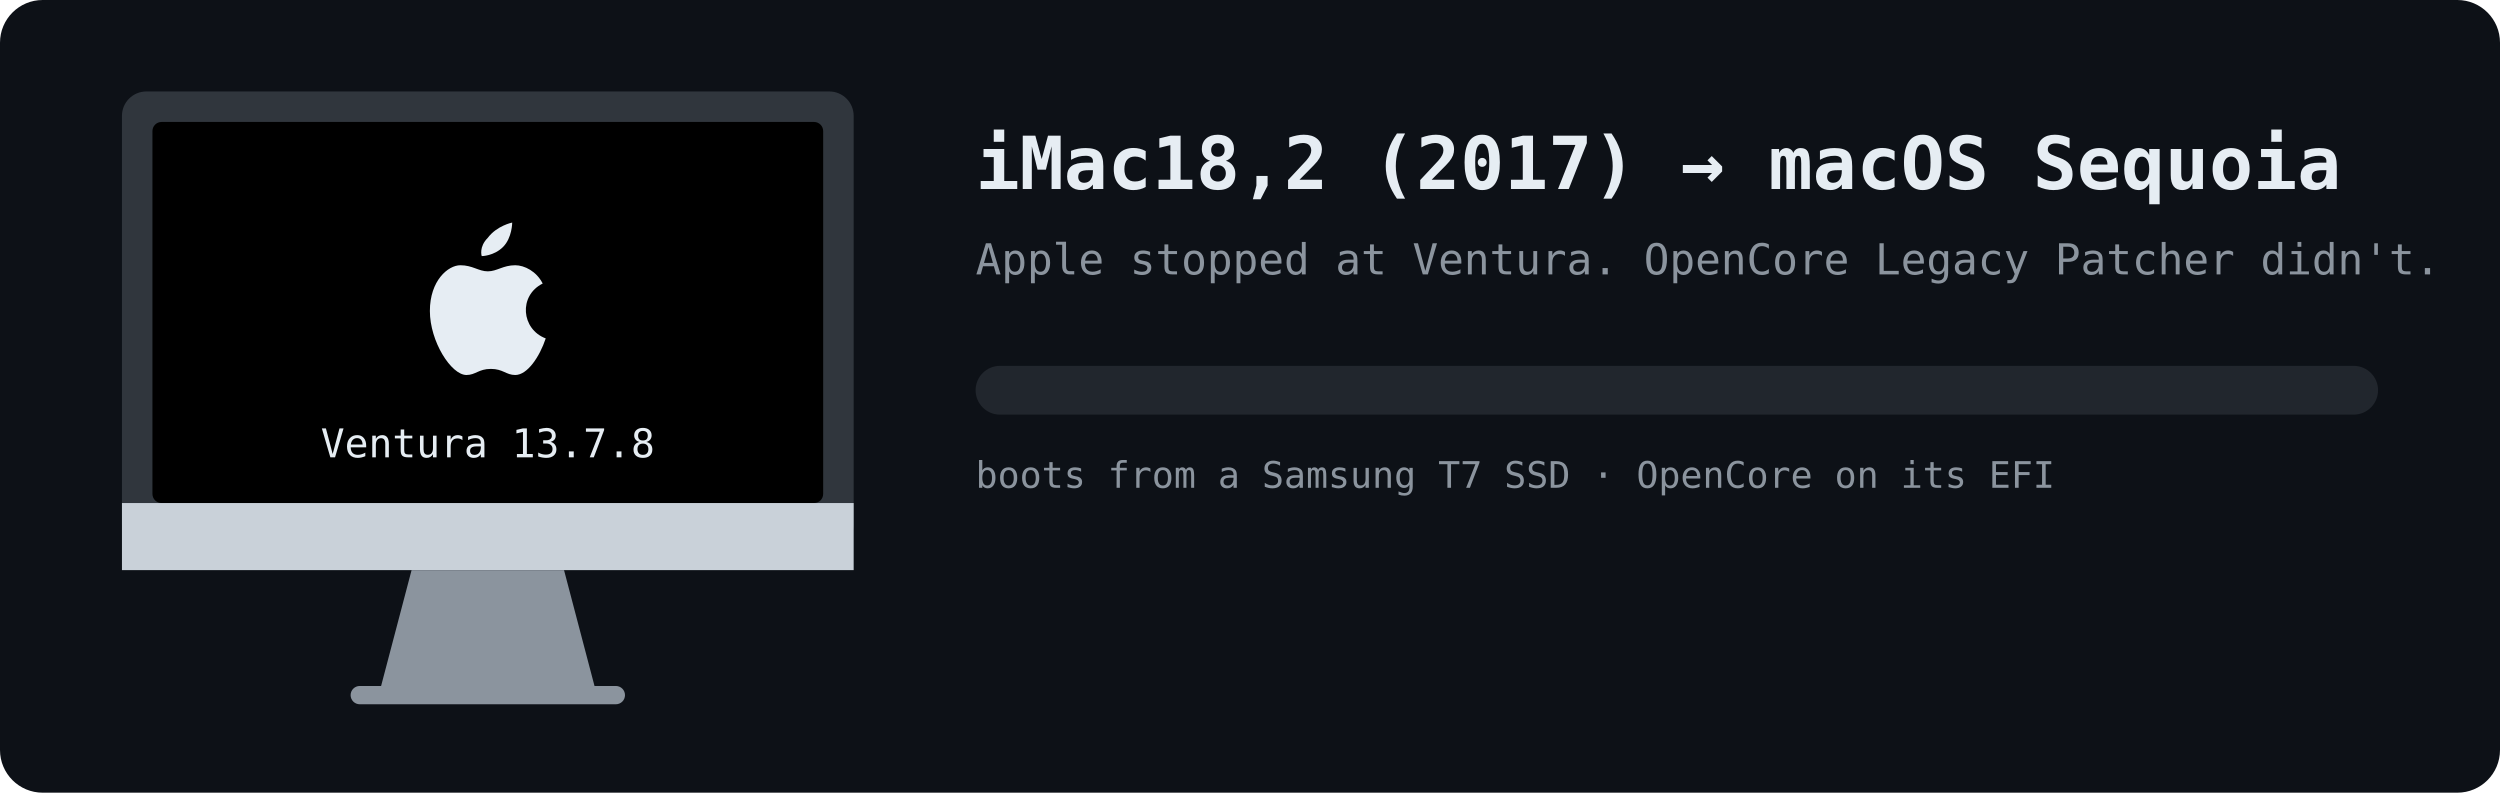
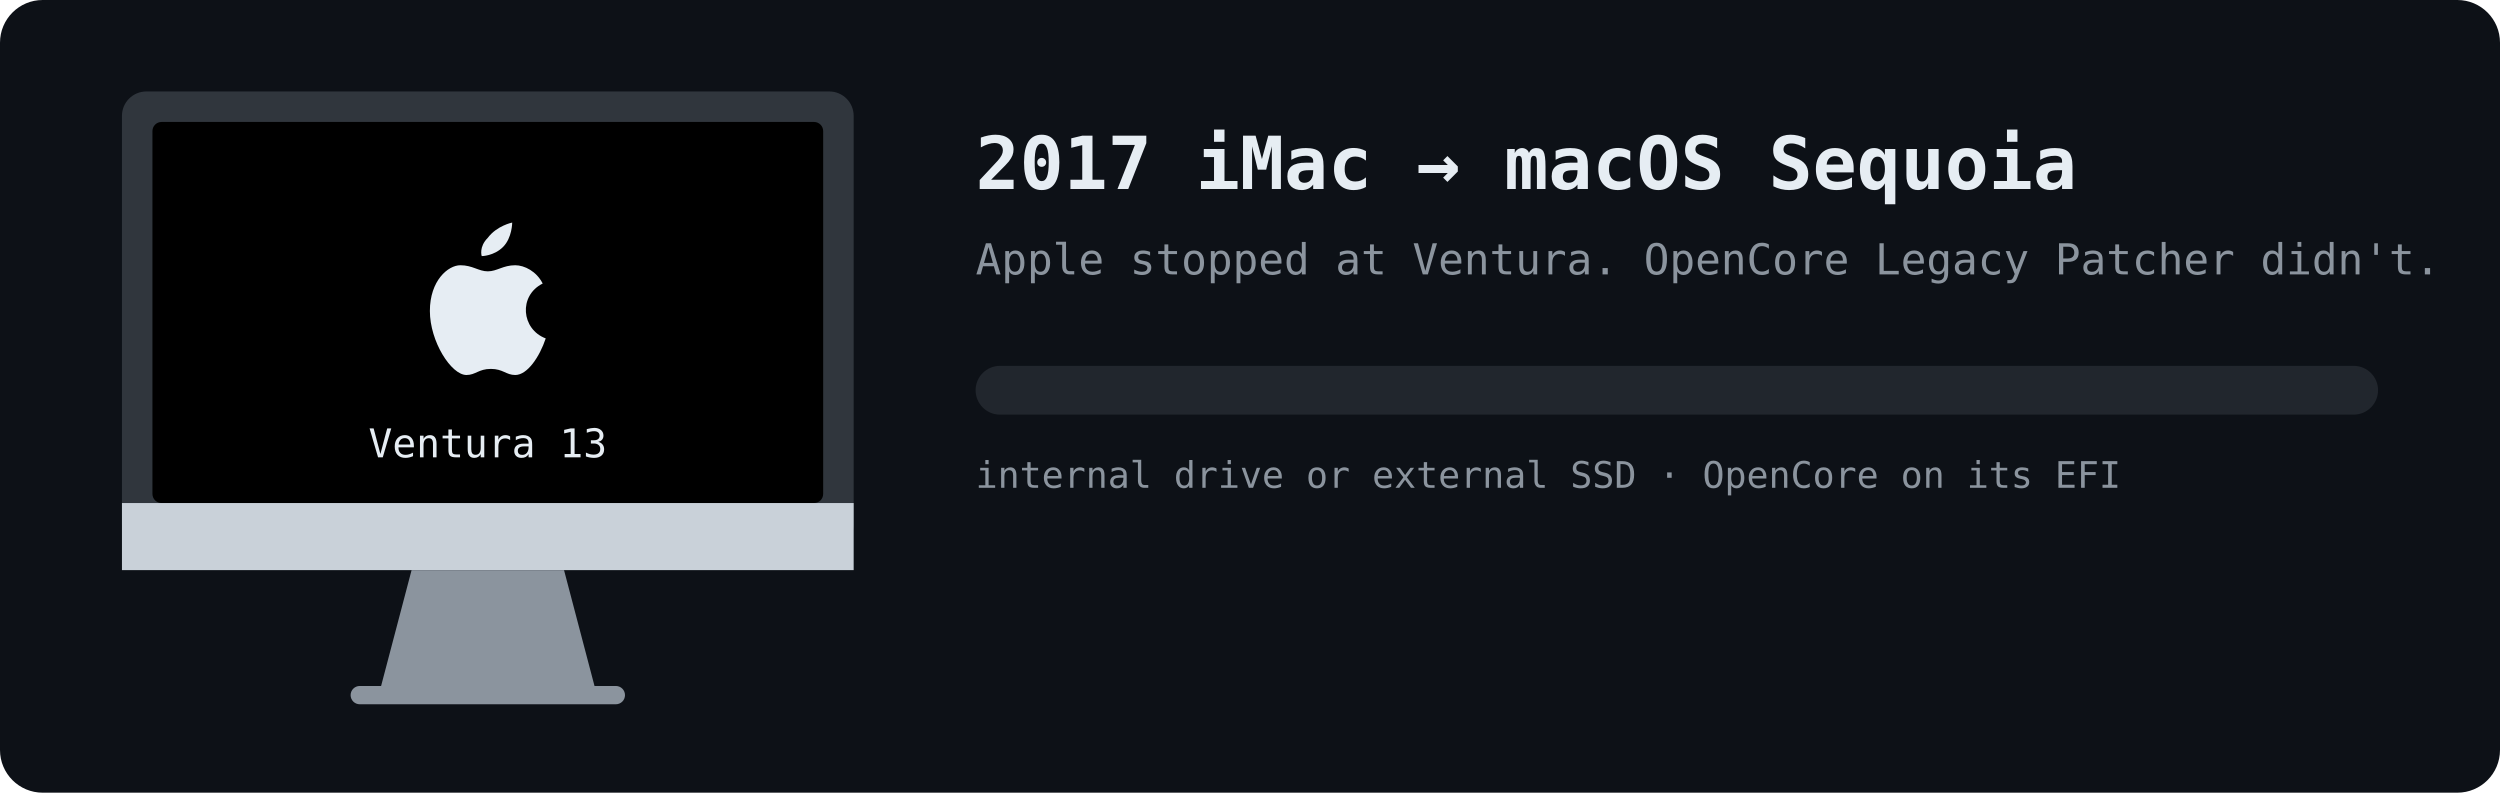
- <svg xmlns="http://www.w3.org/2000/svg" viewBox="0 0 820 260" width="820" height="260" role="img" aria-label="2017 iMac upgraded from macOS Ventura 13.7.8 to macOS Sequoia 15.8.1">
+ <svg xmlns="http://www.w3.org/2000/svg" viewBox="0 0 820 260" width="820" height="260" role="img" aria-label="2017 iMac going from macOS Ventura 13 to macOS Sequoia 15">
  <style>
    .bg { fill: #0d1117; }
    .t { font-family: ui-monospace, SFMono-Regular, Menlo, Consolas, monospace; fill: #e6edf3; }
    .dim { fill: #8b949e; }
    .old { animation: old 6s ease-in-out infinite; }
    .new { animation: new 6s ease-in-out infinite; opacity: 0; }
    .bar { animation: fill 6s ease-in-out infinite; transform-origin: 0 0; transform: scaleX(0); }
    .glow { animation: glow 6s ease-in-out infinite; }
    .apple { animation: pulse 1.2s ease-in-out infinite; transform-origin: 160px 105px; }
    .stamp { animation: stamp 6s ease-in-out infinite; opacity: 0; transform-origin: 600px 205px; }
    @keyframes old  { 0%,30% { opacity: 1 } 40%,90% { opacity: 0 } 100% { opacity: 1 } }
    @keyframes new  { 0%,40% { opacity: 0 } 50%,90% { opacity: 1 } 100% { opacity: 0 } }
    @keyframes fill { 0% { transform: scaleX(0) } 40% { transform: scaleX(1) } 90% { transform: scaleX(1) } 100% { transform: scaleX(0) } }
    @keyframes glow { 0%,40% { fill: #161b22 } 50%,90% { fill: #1f2d3d } 100% { fill: #161b22 } }
    @keyframes pulse { 0%,100% { transform: scale(1) } 50% { transform: scale(1.12) } }
    @keyframes stamp { 0%,50% { opacity: 0; transform: scale(1.6) rotate(-8deg) } 56%,90% { opacity: 1; transform: scale(1) rotate(-8deg) } 100% { opacity: 0 } }
  </style>
  <rect class="bg" width="820" height="260" rx="14" />
  <rect x="40" y="30" width="240" height="150" rx="8" fill="#30363d" />
  <rect class="glow" x="50" y="40" width="220" height="125" rx="3" />
  <rect x="40" y="165" width="240" height="22" rx="0" fill="#c9d1d9" />
  <path d="M135 187 h50 l10 38 h-70 z" fill="#8b949e" />
  <rect x="115" y="225" width="90" height="6" rx="3" fill="#8b949e" />
  <g class="apple">
    <path d="M160 92c3-4 8-5 8-5s0 5-3 8c-3 3-7 3-7 3s-1-3 2-6zM151 101c4 0 6 2 9 2s5-2 9-2c3 0 7 2 9 6-8 4-7 15 1 18-2 6-6 12-10 12-3 0-4-2-8-2s-5 2-8 2c-5 0-12-11-12-21 0-10 6-15 10-15z" fill="#e6edf3" transform="translate(0,-14) scale(1)" />
  </g>
-   <text class="t old" x="160" y="150" text-anchor="middle" font-size="13">Ventura 13.7.8</text>
-   <text class="t new" x="160" y="150" text-anchor="middle" font-size="13" fill="#7ee787">Sequoia 15.8.1</text>
-   <text class="t" x="320" y="62" font-size="24" font-weight="700">iMac18,2 (2017) → macOS Sequoia</text>
+   <text class="t old" x="160" y="150" text-anchor="middle" font-size="13">Ventura 13</text>
+   <text class="t new" x="160" y="150" text-anchor="middle" font-size="13" fill="#7ee787">Sequoia 15</text>
+   <text class="t" x="320" y="62" font-size="24" font-weight="700">2017 iMac → macOS Sequoia</text>
  <text class="t dim" x="320" y="90" font-size="14">Apple stopped at Ventura. OpenCore Legacy Patcher didn't.</text>
  <rect x="320" y="120" width="460" height="16" rx="8" fill="#21262d" />
  <rect class="bar" x="320" y="120" width="460" height="16" rx="8" fill="#2f81f7" />
-   <text class="t dim" x="320" y="160" font-size="12">boots from a Samsung T7 SSD · OpenCore on its EFI</text>
+   <text class="t dim" x="320" y="160" font-size="12">internal drive or external SSD · OpenCore on its EFI</text>
  <g class="stamp">
    <rect x="530" y="185" width="140" height="38" rx="6" fill="none" stroke="#7ee787" stroke-width="3" />
    <text class="t" x="600" y="210" text-anchor="middle" font-size="16" font-weight="700" fill="#7ee787">UPGRADED</text>
  </g>
</svg>
